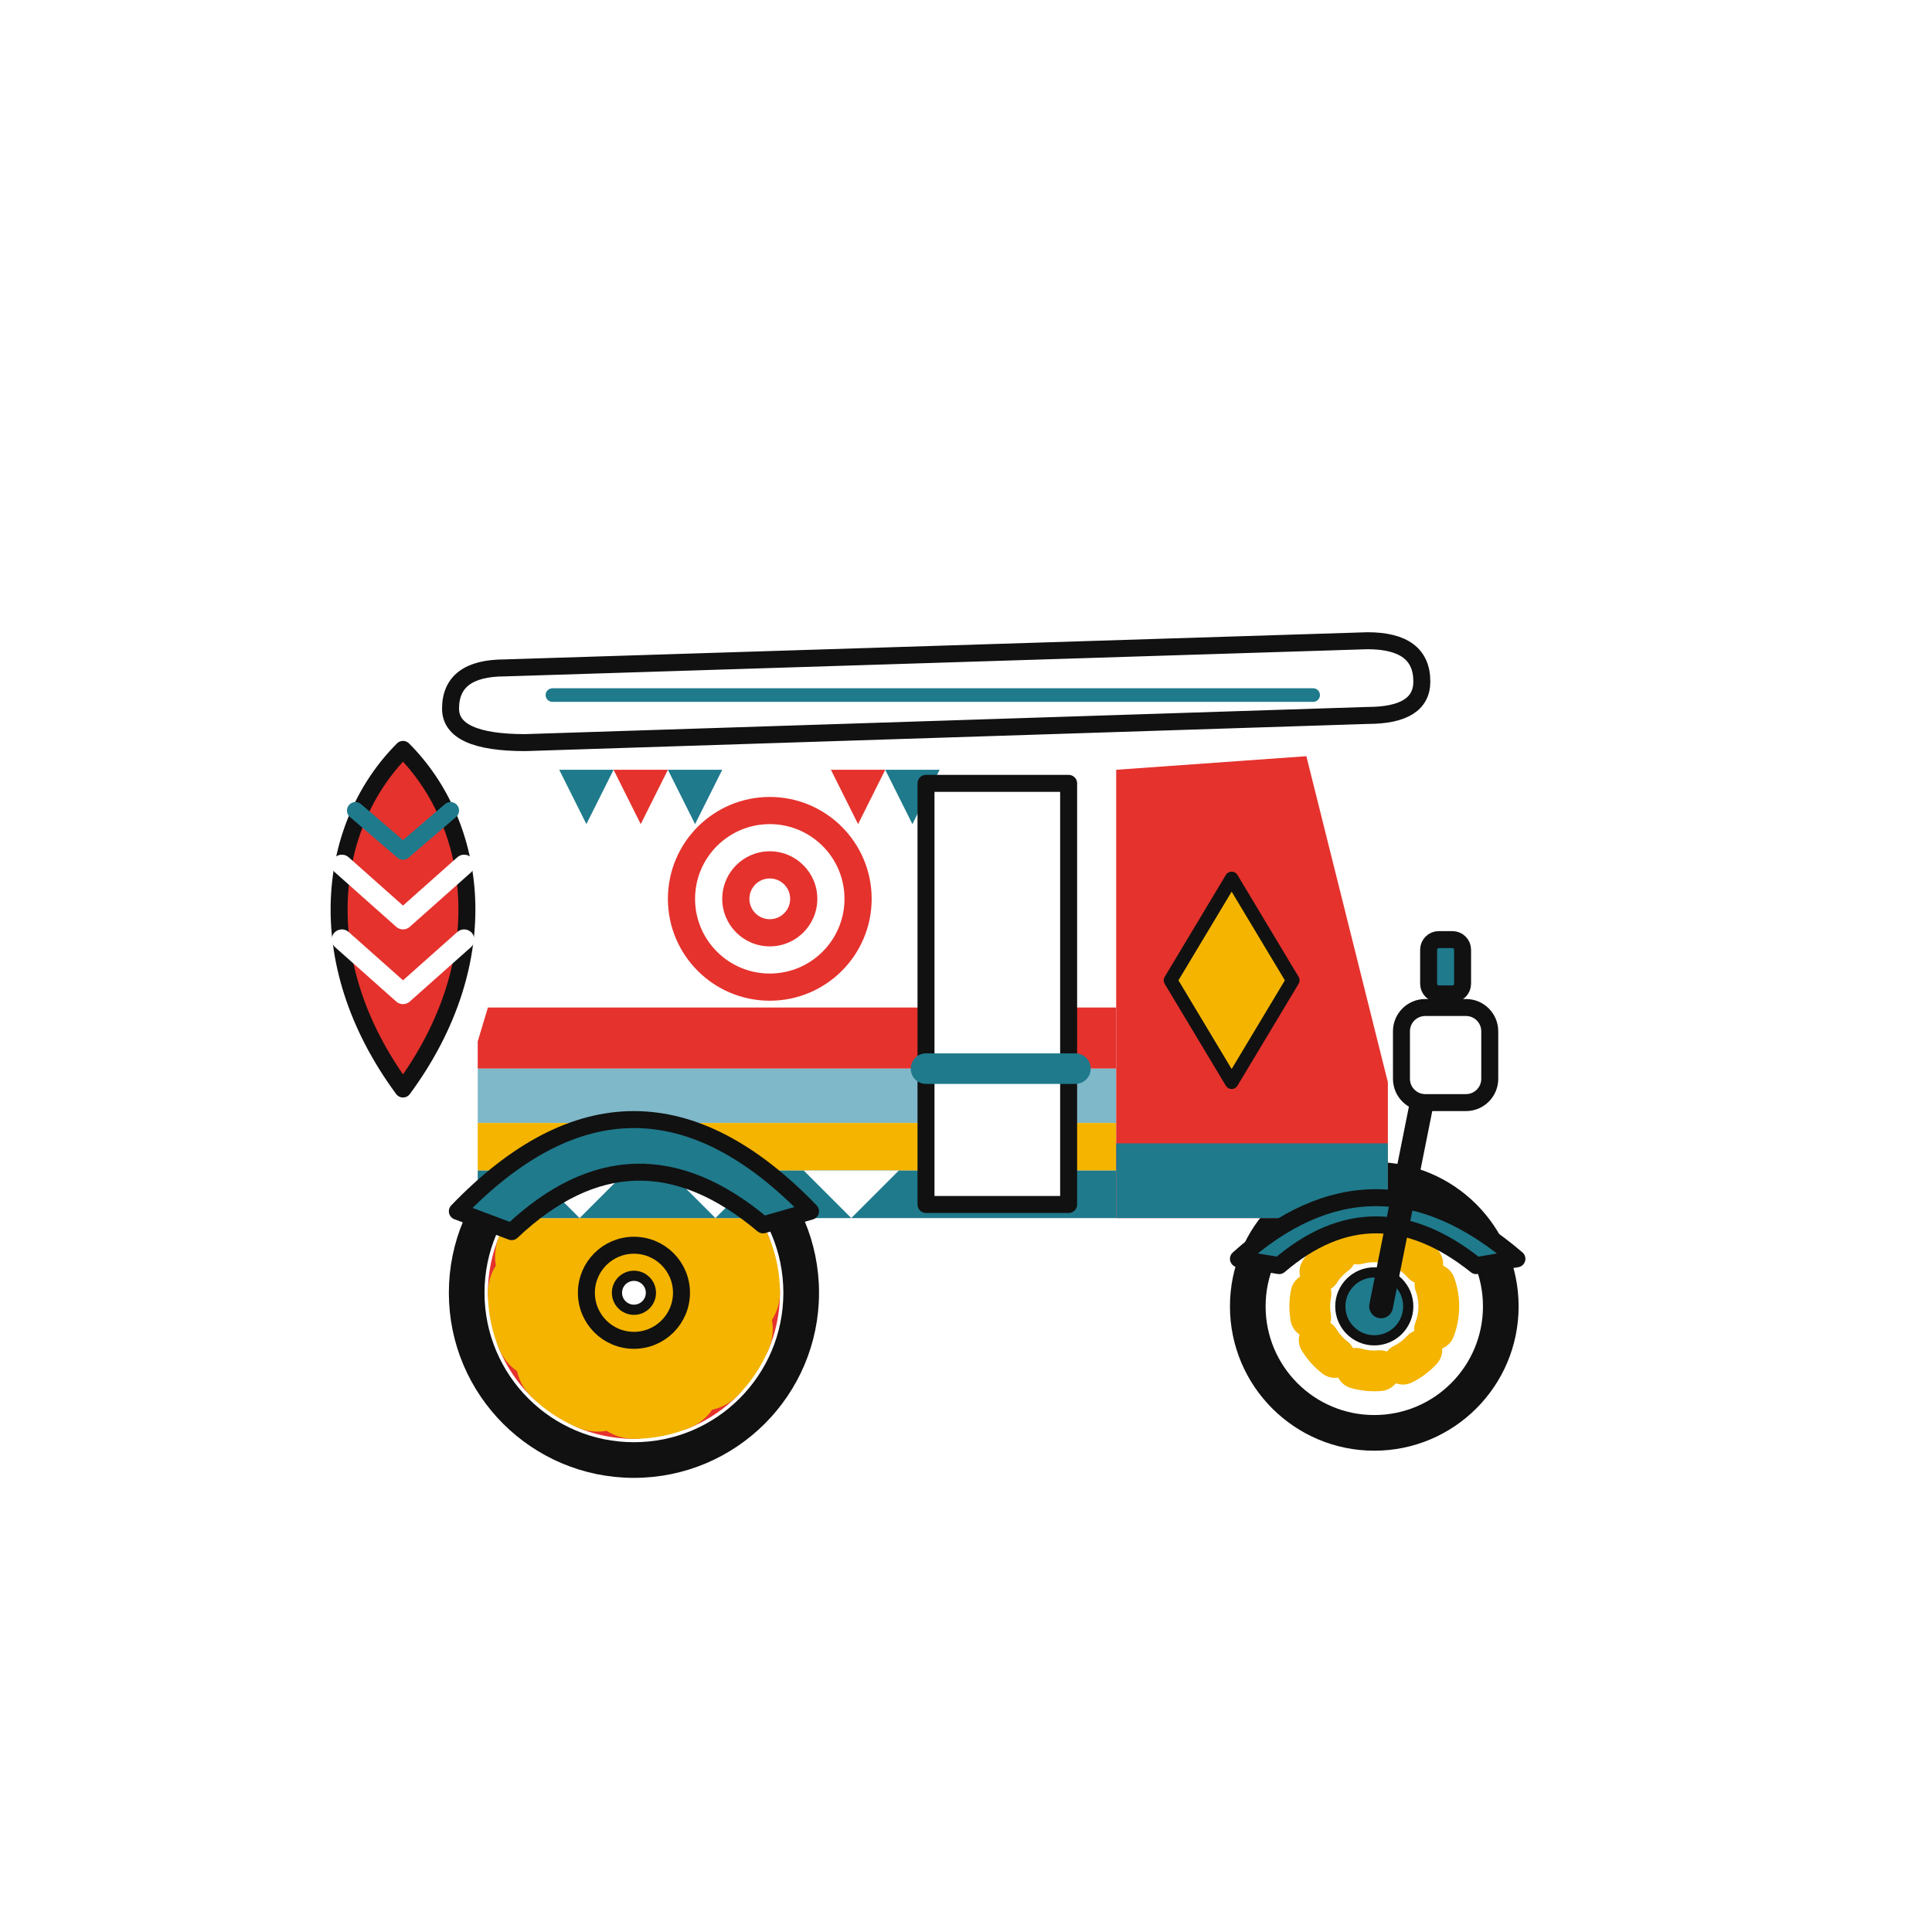
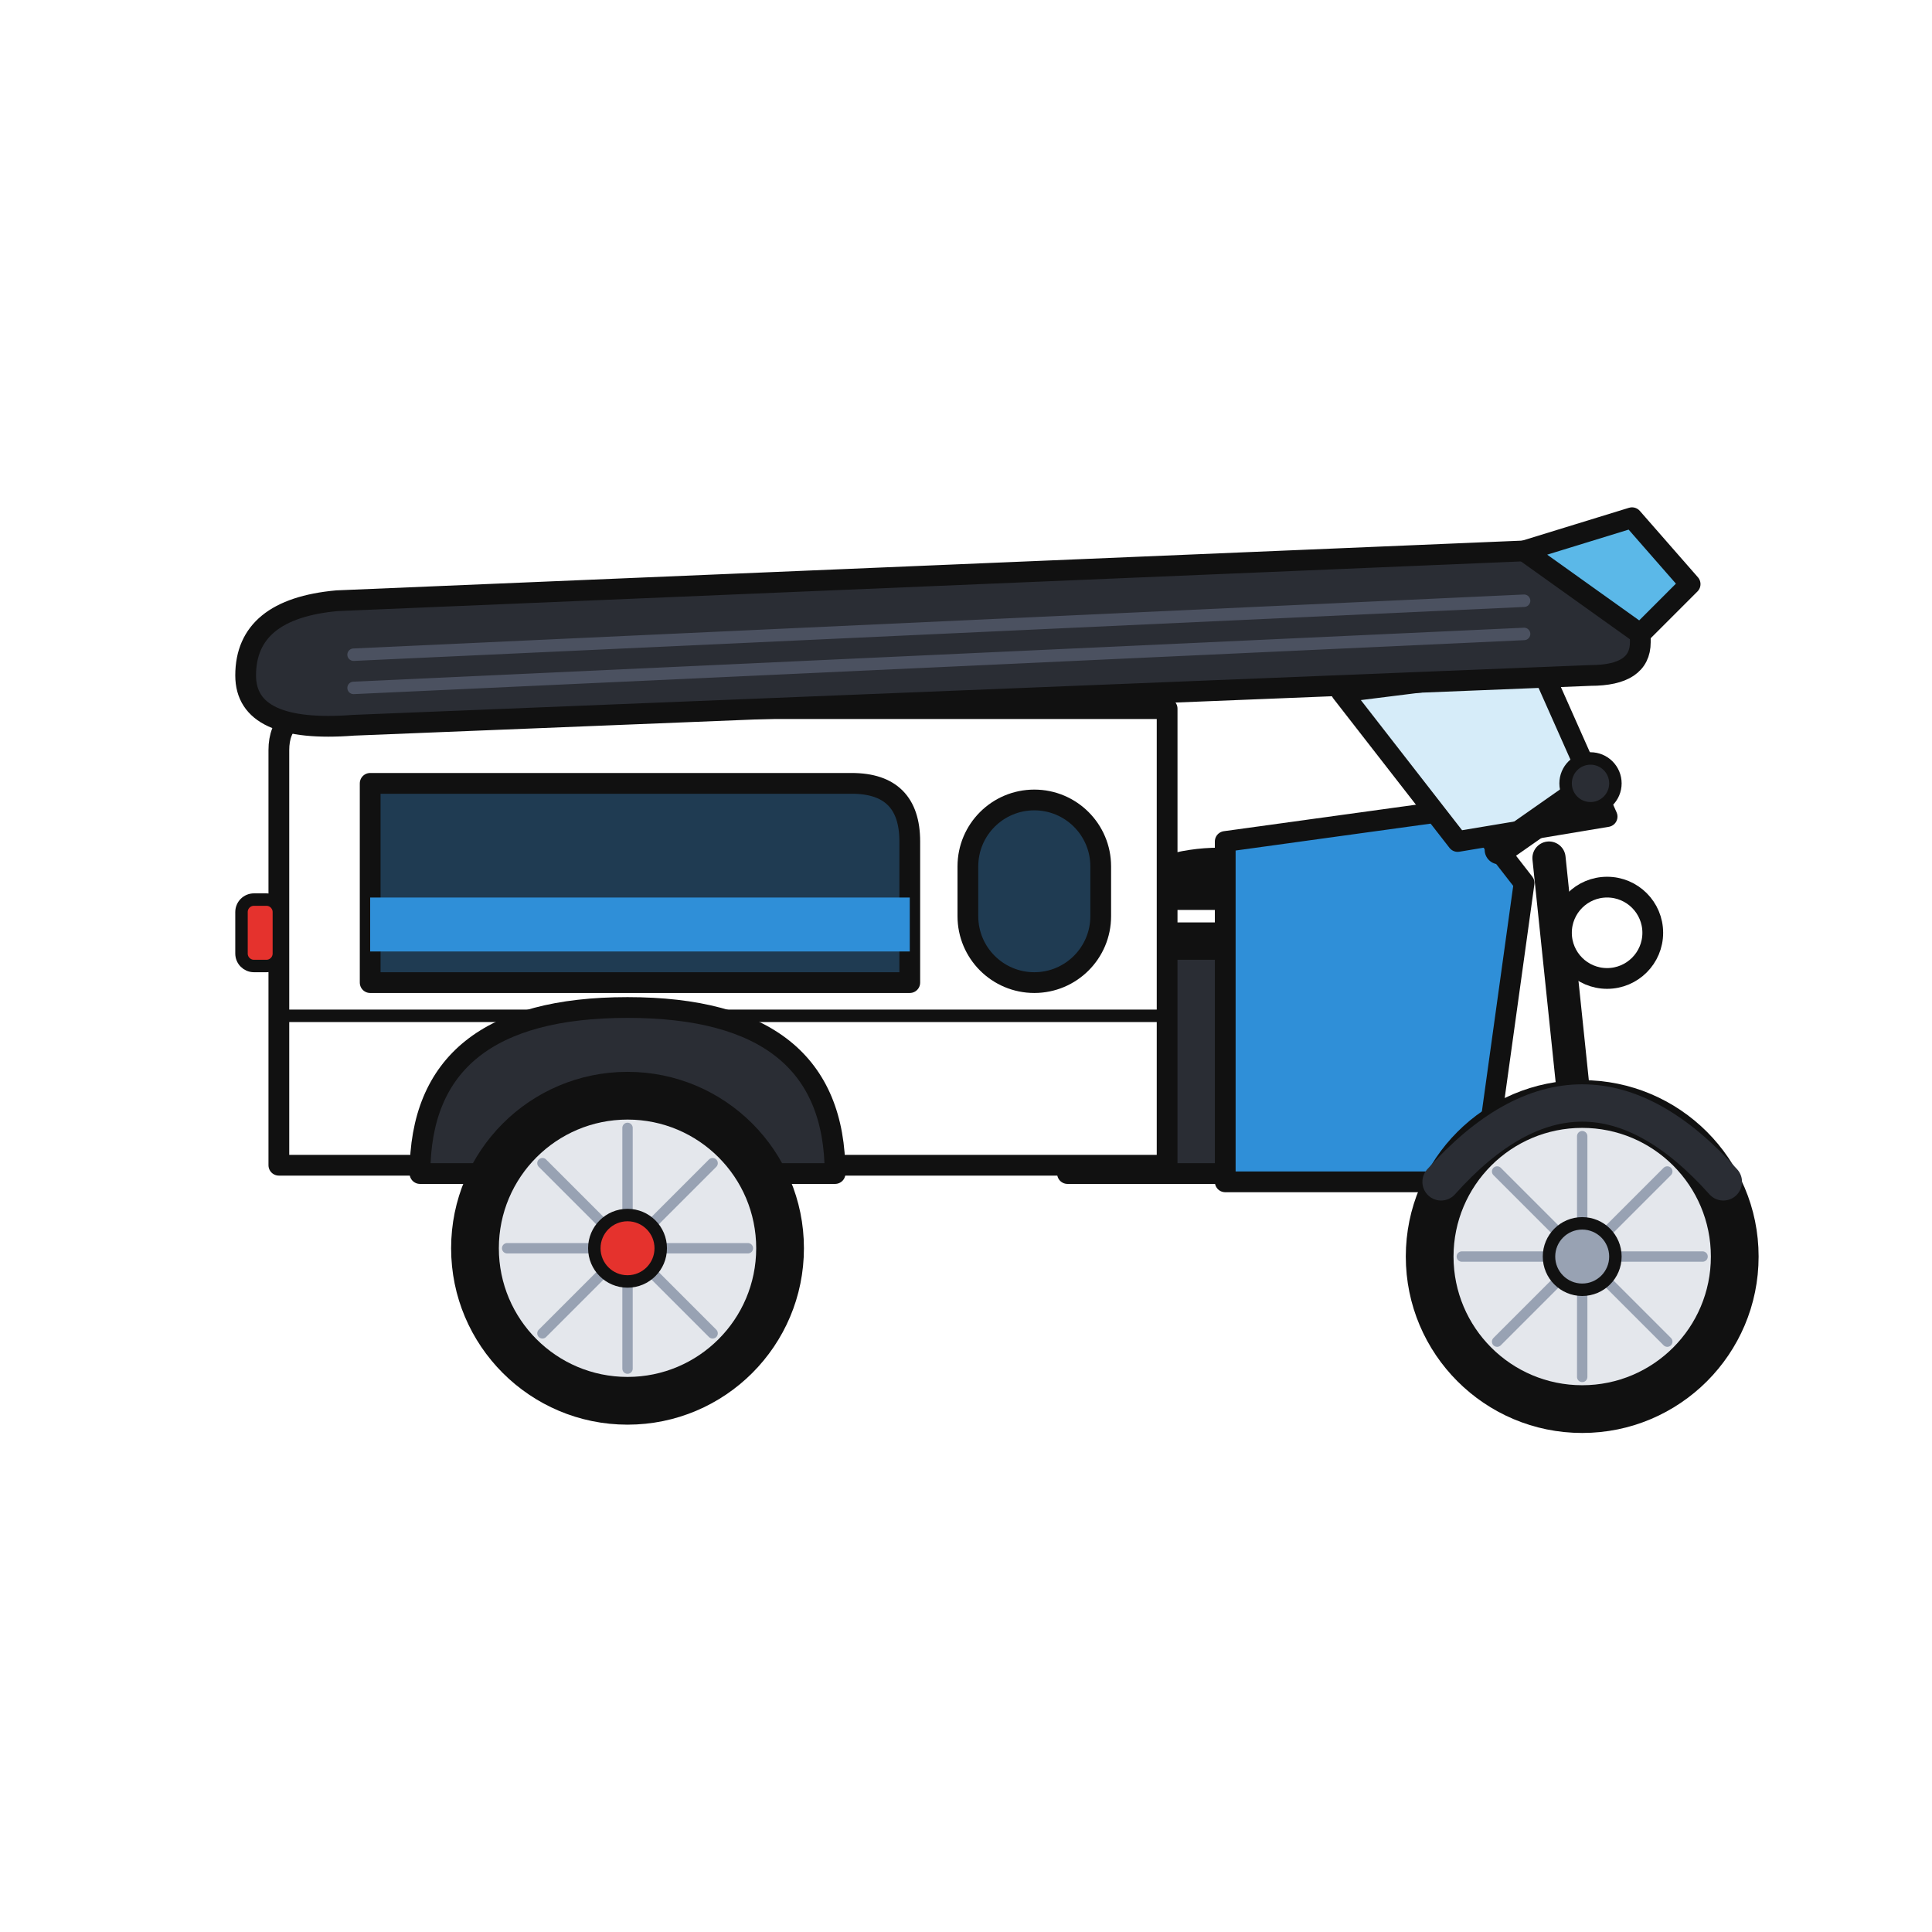
<svg xmlns="http://www.w3.org/2000/svg" viewBox="0 0 512 512">
-   <defs>
-     <clipPath id="cabin">
-       <path d="M98 80 H262 V212 H74 V160 Z" />
-     </clipPath>
-     <clipPath id="cab2">
-       <path d="M262 80 L318 76 L342 172 V212 H262 Z" />
-     </clipPath>
-   </defs>
  <rect width="512" height="512" fill="#FFFFFF" />
-   <g transform="translate(60 132) scale(.9)" stroke="#111" stroke-width="5" stroke-linejoin="round" stroke-linecap="round">
-     <g transform="translate(26 74)">
-       <path d="M26 0 C 48 22 54 62 26 100 C -2 62 4 22 26 0 Z" fill="#E5322D" />
-       <path d="M8 34 L26 50 L44 34 M8 56 L26 72 L44 56" fill="none" stroke="#fff" stroke-width="6" />
-       <path d="M12 18 L26 30 L40 18" fill="none" stroke="#1F7A8C" stroke-width="5" />
+   <g transform="translate(32.1 71.2) scale(1.1)">
+     <g stroke="#111" stroke-width="5" stroke-linejoin="round" stroke-linecap="round">
+       <path d="M228 158 H300 L306 218 H228 Z" fill="#2a2d34" />
+       <path d="M238 150 Q264 134 292 150 V164 H238 Z" fill="#111" />
+       <path d="M248 156 H284" stroke="#fff" stroke-width="3" fill="none" />
+       <path d="M354 238 L344 142" stroke-width="8" fill="none" />
+       <path d="M266 138 L324 130 L338 148 L328 220 L266 220 Z" fill="#2F8FD8" />
+       <path d="M38 116 Q38 106 50 106 H252 V216 H38 Z" fill="#FFFFFF" />
+       <path d="M38 180 H252" fill="none" stroke-width="3" />
+       <rect x="29" y="152" width="9" height="16" rx="3" fill="#E5322D" stroke-width="3" />
+       <path d="M60 124 H176 Q190 124 190 138 V172 H60 Z" fill="#1f3b52" />
+       <path d="M60 158 H190" stroke="#2F8FD8" stroke-width="13" stroke-linecap="butt" fill="none" />
+       <rect x="204" y="128" width="32" height="44" rx="16" fill="#1f3b52" />
+       <path d="M294 102 L342 96 L358 132 L322 138 Z" fill="#d6ecf9" />
+       <path d="M332 140 L352 126" stroke-width="7" fill="none" />
+       <circle cx="354" cy="124" r="6" fill="#2a2d34" stroke-width="3" />
+       <circle cx="358" cy="160" r="11" fill="#fff" />
+       <path d="M30 98 Q30 82 52 80 L338 68 Q364 66 366 82 V90 Q366 98 354 98 L56 110 Q30 112 30 98 Z" fill="#2a2d34" />
+       <path d="M56 93 L338 80 M56 101 L338 88" stroke="#4b5160" stroke-width="3" fill="none" />
+       <path d="M338 68 L364 60 L378 76 L366 88 Z" fill="#5BB8E8" />
+       <path d="M72 218 Q72 178 122 178 Q172 178 172 218 Z" fill="#2a2d34" />
+       <circle cx="122" cy="236" r="40" fill="#111" />
+       <circle cx="122" cy="236" r="31" fill="#e4e7ec" stroke="none" />
+       <path d="M122 236 L151.0 236.0" stroke="#98a2b3" stroke-width="2.5" fill="none" />
+       <path d="M122 236 L142.5 256.5" stroke="#98a2b3" stroke-width="2.5" fill="none" />
+       <path d="M122 236 L122.0 265.0" stroke="#98a2b3" stroke-width="2.5" fill="none" />
+       <path d="M122 236 L101.5 256.5" stroke="#98a2b3" stroke-width="2.5" fill="none" />
+       <path d="M122 236 L93.0 236.0" stroke="#98a2b3" stroke-width="2.5" fill="none" />
+       <path d="M122 236 L101.5 215.5" stroke="#98a2b3" stroke-width="2.5" fill="none" />
+       <path d="M122 236 L122.0 207.0" stroke="#98a2b3" stroke-width="2.5" fill="none" />
+       <path d="M122 236 L142.5 215.5" stroke="#98a2b3" stroke-width="2.5" fill="none" />
+       <circle cx="122" cy="236" r="8" fill="#E5322D" stroke-width="3" />
+       <circle cx="352" cy="238" r="40" fill="#111" />
+       <circle cx="352" cy="238" r="31" fill="#e4e7ec" stroke="none" />
+       <path d="M352 238 L381.0 238.0" stroke="#98a2b3" stroke-width="2.5" fill="none" />
+       <path d="M352 238 L372.5 258.5" stroke="#98a2b3" stroke-width="2.5" fill="none" />
+       <path d="M352 238 L352.0 267.0" stroke="#98a2b3" stroke-width="2.5" fill="none" />
+       <path d="M352 238 L331.5 258.5" stroke="#98a2b3" stroke-width="2.5" fill="none" />
+       <path d="M352 238 L323.0 238.0" stroke="#98a2b3" stroke-width="2.5" fill="none" />
+       <path d="M352 238 L331.5 217.5" stroke="#98a2b3" stroke-width="2.5" fill="none" />
+       <path d="M352 238 L352.0 209.0" stroke="#98a2b3" stroke-width="2.5" fill="none" />
+       <path d="M352 238 L372.5 217.5" stroke="#98a2b3" stroke-width="2.5" fill="none" />
+       <circle cx="352" cy="238" r="8" fill="#98a2b3" stroke-width="3" />
+       <path d="M318 220 Q352 182 386 220" fill="none" stroke="#2a2d34" stroke-width="9" />
    </g>
-     <circle cx="120" cy="234" r="52" fill="#111" />
-     <circle cx="120" cy="234" r="44" fill="#fff" stroke="none" />
-     <circle cx="120" cy="234" r="28" fill="none" stroke="#E5322D" stroke-width="30" stroke-dasharray="10.99 10.99" />
-     <circle cx="120" cy="234" r="28" fill="none" stroke="#F4B400" stroke-width="30" stroke-dasharray="10.99 10.99" stroke-dashoffset="10.99" />
-     <circle cx="120" cy="234" r="14" fill="#F4B400" />
-     <circle cx="120" cy="234" r="5" fill="#fff" stroke-width="3" />
-     <circle cx="338" cy="238" r="40" fill="#111" />
-     <circle cx="338" cy="238" r="32" fill="#fff" stroke="none" />
-     <circle cx="338" cy="238" r="19" fill="none" stroke="#F4B400" stroke-width="12" stroke-dasharray="7 7.1" />
-     <circle cx="338" cy="238" r="10" fill="#1F7A8C" stroke-width="3" />
-     <g clip-path="url(#cabin)" stroke="none">
-       <rect x="70" y="76" width="200" height="136" fill="#FFFFFF" />
-       <circle cx="160" cy="118" r="30" fill="#E5322D" />
-       <circle cx="160" cy="118" r="22" fill="#FFFFFF" />
-       <circle cx="160" cy="118" r="14" fill="#E5322D" />
-       <circle cx="160" cy="118" r="6" fill="#FFFFFF" />
-       <polygon points="98,80 114,80 106,96" fill="#1F7A8C" />
-       <polygon points="114,80 130,80 122,96" fill="#E5322D" />
-       <polygon points="130,80 146,80 138,96" fill="#1F7A8C" />
-       <polygon points="178,80 194,80 186,96" fill="#E5322D" />
-       <polygon points="194,80 210,80 202,96" fill="#1F7A8C" />
-       <rect x="70" y="150" width="200" height="18" fill="#E5322D" />
-       <rect x="70" y="168" width="200" height="16" fill="#7FB8C9" />
-       <rect x="70" y="184" width="200" height="14" fill="#F4B400" />
-       <rect x="70" y="198" width="200" height="14" fill="#1F7A8C" />
-       <polygon points="90,198 104,212 118,198" fill="#fff" />
-       <polygon points="130,198 144,212 158,198" fill="#fff" />
-       <polygon points="170,198 184,212 198,198" fill="#fff" />
-     </g>
-     <rect x="206" y="84" width="42" height="124" fill="#fff" />
-     <path d="M206 168 H250" stroke="#1F7A8C" stroke-width="9" fill="none" />
-     <g clip-path="url(#cab2)" stroke="none">
-       <rect x="262" y="70" width="90" height="150" fill="#E5322D" />
-       <rect x="262" y="190" width="90" height="22" fill="#1F7A8C" />
-     </g>
-     <polygon points="296,112 314,142 296,172 278,142" fill="#F4B400" stroke-width="4" />
-     <path d="M68 210 Q120 156 172 210 L158 214 Q120 182 84 216 Z" fill="#1F7A8C" />
-     <path d="M298 224 Q338 188 380 224 L368 226 Q338 202 310 226 Z" fill="#1F7A8C" />
-     <path d="M352 178 L340 238" stroke-width="7" fill="none" />
-     <rect x="346" y="150" width="26" height="28" rx="7" fill="#fff" />
-     <rect x="354" y="130" width="10" height="16" rx="3" fill="#1F7A8C" />
-     <path d="M66 62 Q66 50 82 50 L336 42 Q352 42 352 54 Q352 64 336 64 L88 72 Q66 72 66 62 Z" fill="#fff" />
-     <path d="M96 58 H320" stroke="#1F7A8C" stroke-width="4" fill="none" />
  </g>
</svg>
